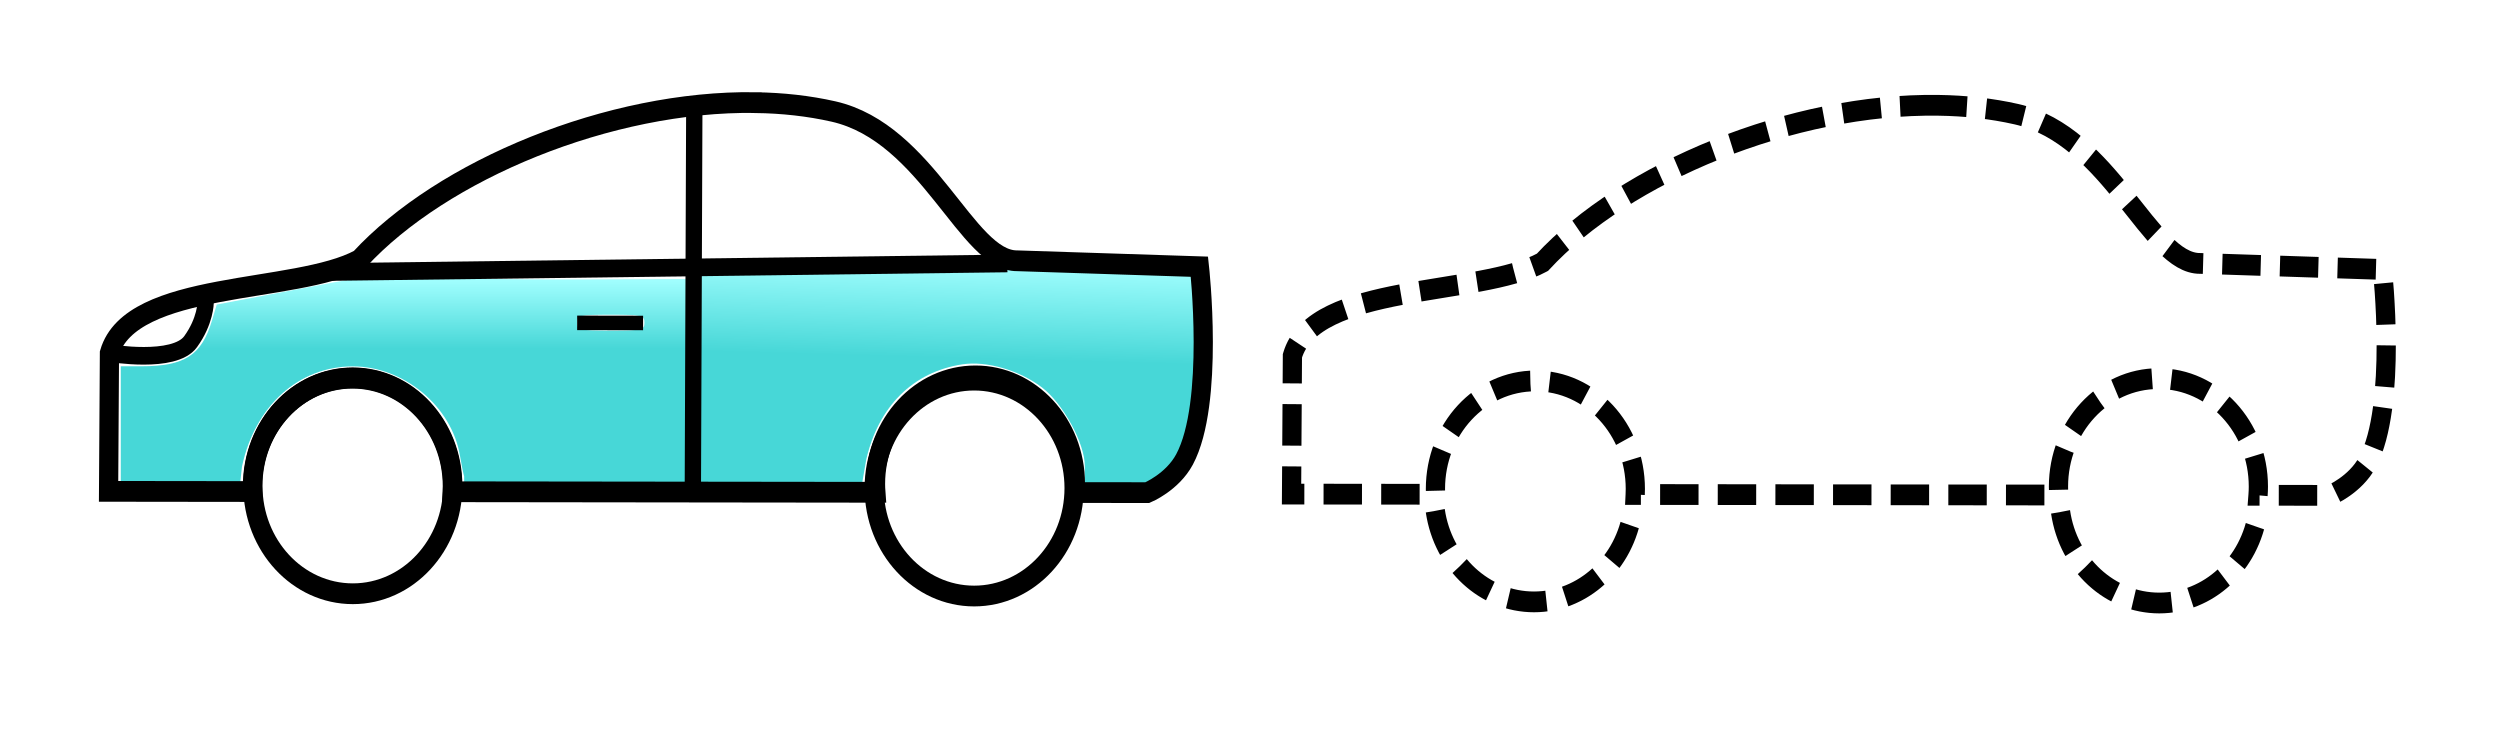
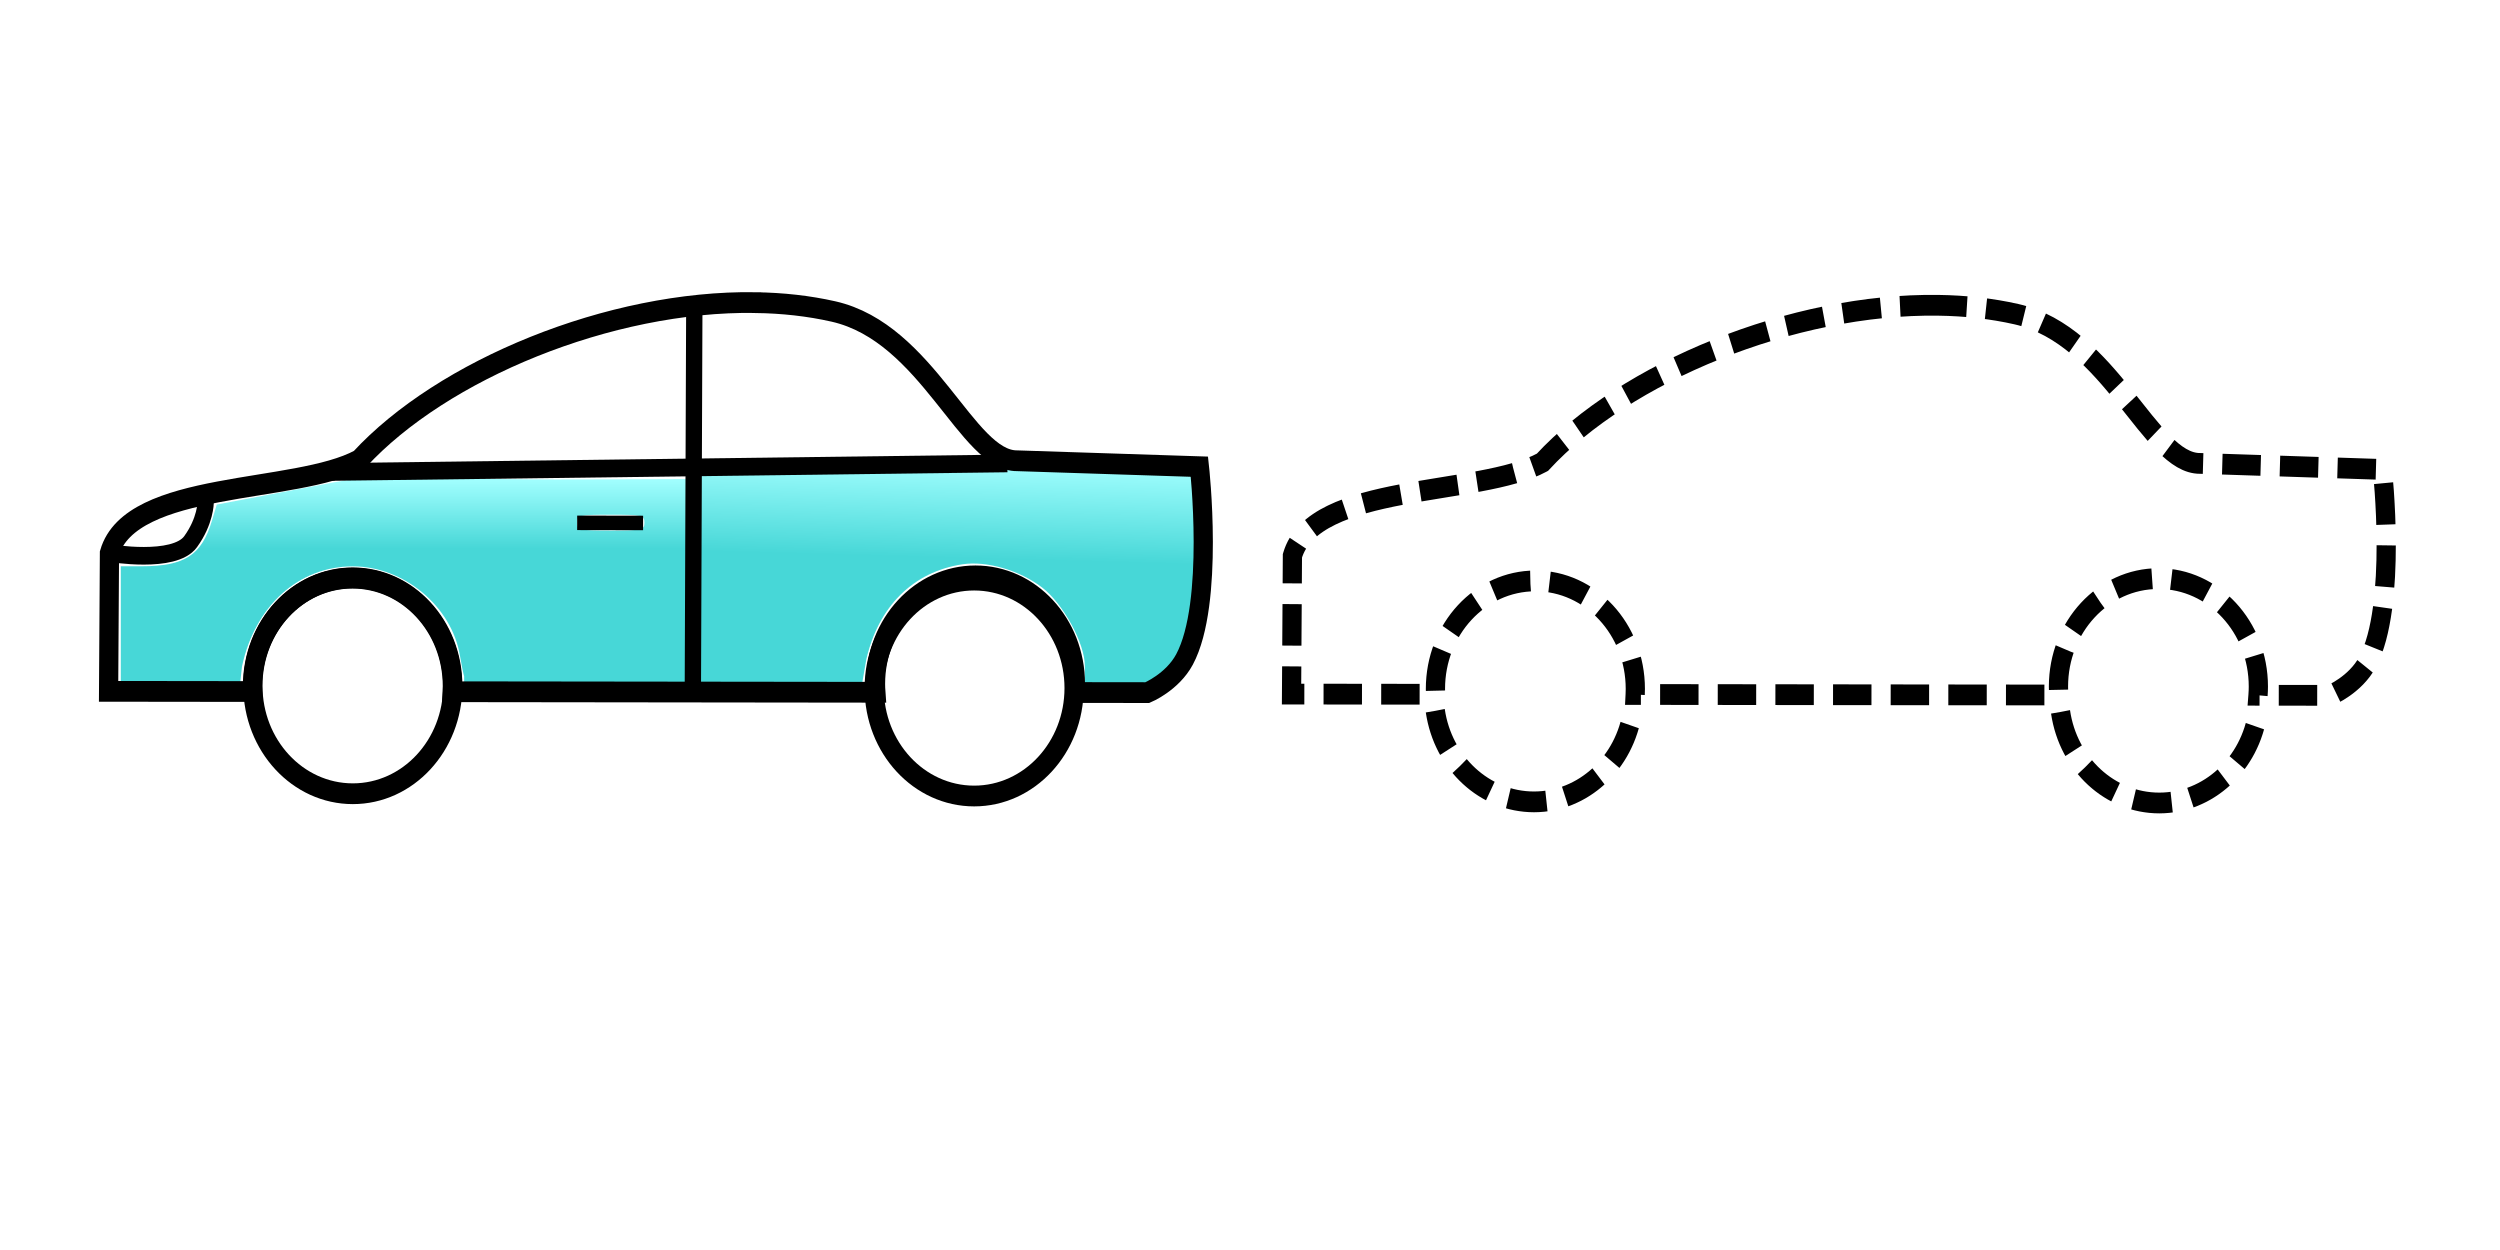
- <svg xmlns="http://www.w3.org/2000/svg" xmlns:ns1="http://www.openswatchbook.org/uri/2009/osb" xmlns:xlink="http://www.w3.org/1999/xlink" id="svg8" version="1.1" viewBox="0 0 79.375 23.812" height="90" width="300">
+ <svg xmlns="http://www.w3.org/2000/svg" xmlns:ns1="http://www.openswatchbook.org/uri/2009/osb" xmlns:xlink="http://www.w3.org/1999/xlink" id="svg8" version="1.1" viewBox="0 0 79.375 39.688" height="150" width="300">
  <defs id="defs2">
    <linearGradient id="linearGradient3987">
      <stop style="stop-color:#47d7d7;stop-opacity:1;" offset="0" id="stop3983" />
      <stop style="stop-color:#a0fefe;stop-opacity:1" offset="1" id="stop3985" />
    </linearGradient>
    <linearGradient ns1:paint="solid" id="linearGradient1251">
      <stop id="stop1249" offset="0" style="stop-color:#000000;stop-opacity:1;" />
    </linearGradient>
    <linearGradient id="linearGradient1084">
      <stop style="stop-color:#000000;stop-opacity:0.129" offset="0" id="stop1080" />
      <stop style="stop-color:#000000;stop-opacity:0" offset="1" id="stop1082" />
    </linearGradient>
    <linearGradient xlink:href="#linearGradient1084" id="linearGradient1020-6" x1="35.158" y1="35.46" x2="52.812" y2="35.46" gradientUnits="userSpaceOnUse" gradientTransform="matrix(-0.6017494,0.4010162,-0.4017264,-0.5795811,51.65048,59.19937)" />
    <linearGradient y2="35.46" x2="52.812" y1="35.46" x1="35.158" gradientTransform="matrix(-0.592856,0.3881691,-0.3957892,-0.5610134,50.90308,58.78251)" gradientUnits="userSpaceOnUse" id="linearGradient1221" xlink:href="#linearGradient1084" />
    <filter id="filter1421" style="color-interpolation-filters:sRGB">
      <feFlood id="feFlood1411" result="flood" flood-color="rgb(0,0,0)" flood-opacity="0.333" />
      <feComposite id="feComposite1413" result="composite1" operator="in" in2="SourceGraphic" in="flood" />
      <feGaussianBlur id="feGaussianBlur1415" result="blur" stdDeviation="0.6" in="composite1" />
      <feOffset id="feOffset1417" result="offset" dy="0.7" dx="0" />
      <feComposite id="feComposite1419" result="composite2" operator="over" in2="offset" in="SourceGraphic" />
    </filter>
-     <linearGradient xlink:href="#linearGradient3987" id="linearGradient3989" x1="54.484" y1="41.813" x2="54.484" y2="33.72" gradientUnits="userSpaceOnUse" />
-     <linearGradient gradientUnits="userSpaceOnUse" y2="31.612" x2="120.883" y1="43.124" x1="120.571" id="linearGradient876" xlink:href="#linearGradient3987" />
+     <linearGradient gradientTransform="matrix(0.2645833,0,0,0.2645833,0,6.35)" xlink:href="#linearGradient3987" id="linearGradient3989" x1="54.484" y1="41.813" x2="54.484" y2="33.72" gradientUnits="userSpaceOnUse" />
+     <linearGradient gradientTransform="matrix(0.2645833,0,0,0.2645833,0,6.35)" gradientUnits="userSpaceOnUse" y2="31.612" x2="120.883" y1="43.124" x1="120.571" id="linearGradient876" xlink:href="#linearGradient3987" />
  </defs>
  <g style="display:inline" id="layer2" />
  <g style="display:inline" id="layer1">
-     <path style="fill:url(#linearGradient876);fill-opacity:1;stroke:none;stroke-width:1.02;stroke-miterlimit:4;stroke-dasharray:2.04, 1.02;stroke-dashoffset:0;stroke-opacity:1" d="m 83.342,45.693 0.001,-12.935 9.346,-0.32 c 10.839,-0.371 39.159,-1.49 45.01,-0.021 l 6.225,-0.419 -0.139,2.729 c -0.129,2.538 0.274,11.065 -0.401,14.852 -1.171,6.567 -4.225,9.563 -9.813,8.941 h -3.395 v -2.62 c 0,-2.703 -2.615,-7.482 -5.153,-9.418 -2.694,-2.055 -6.629,-3.198 -9.517,-2.765 -5.928,0.889 -10.132,5.07 -11.573,11.51 l -0.567,3.293 H 93.921 83.342 Z" id="path3973" transform="scale(0.2645833)" />
-     <path style="fill:url(#linearGradient3989);fill-opacity:1;stroke:none;stroke-width:1.02;stroke-miterlimit:4;stroke-dasharray:2.04, 1.02;stroke-dashoffset:0;stroke-opacity:1" d="m 55.697,57.166 c -0.102,-0.327 -0.328,-1.445 -0.502,-2.483 -0.991,-5.924 -6.739,-10.718 -12.85,-10.718 -6.501,0 -11.749,4.737 -13.305,12.011 l -0.28,2.553 h -7.132 -7.134 l 0,-7.909 v -6.665 l 2.501,-0.003 c 5.171,-0.005 7.195,-1.322 8.441,-5.489 l 0.574,-1.921 13.797,-2.614 c 7.145,-1.354 9.808,-0.3 30.505,-0.394 l 12.538,-0.053 v 12.139 l 0,13.383 H 68.989 c -10.068,0 -13.149,-0.138 -13.292,-0.595 z M 77.335,38.719 c 0,-0.877 -0.317,-0.952 -4.046,-0.952 -3.729,0 -4.046,0.075 -4.046,0.952 0,0.877 0.317,0.952 4.046,0.952 3.729,0 4.046,-0.075 4.046,-0.952 z" id="path3969" transform="scale(0.2645833)" />
-     <g id="g3845" transform="matrix(0.9173825,0,0,0.9909052,0.2704395,-24.45516)">
+     <path style="fill:url(#linearGradient876);fill-opacity:1;stroke:none;stroke-width:0.27;stroke-miterlimit:4;stroke-dasharray:0.54, 0.27;stroke-dashoffset:0;stroke-opacity:1" d="m 22.051,18.44 3.7e-4,-3.422 2.473,-0.085 c 2.868,-0.098 10.361,-0.394 11.909,-0.006 l 1.647,-0.111 -0.037,0.722 c -0.034,0.672 0.072,2.928 -0.106,3.929 -0.31,1.738 -1.118,2.53 -2.596,2.366 h -0.898 v -0.693 c 0,-0.715 -0.692,-1.98 -1.363,-2.492 -0.713,-0.544 -1.754,-0.846 -2.518,-0.732 -1.568,0.235 -2.681,1.342 -3.062,3.045 l -0.15,0.871 H 24.85 22.051 Z" id="path3973" />
+     <path style="fill:url(#linearGradient3989);fill-opacity:1;stroke:none;stroke-width:0.27;stroke-miterlimit:4;stroke-dasharray:0.54, 0.27;stroke-dashoffset:0;stroke-opacity:1" d="m 14.736,21.475 c -0.027,-0.087 -0.087,-0.382 -0.133,-0.657 -0.262,-1.567 -1.783,-2.836 -3.4,-2.836 -1.72,0 -3.109,1.253 -3.52,3.178 l -0.074,0.676 H 5.722 3.835 v -2.093 -1.763 l 0.662,-7.14e-4 c 1.368,-0.002 1.904,-0.35 2.233,-1.452 l 0.152,-0.508 3.651,-0.692 c 1.89,-0.358 2.595,-0.079 8.071,-0.104 l 3.317,-0.014 v 3.212 3.541 h -3.668 c -2.664,0 -3.479,-0.036 -3.517,-0.157 z m 5.725,-4.881 c 0,-0.232 -0.084,-0.252 -1.071,-0.252 -0.987,0 -1.071,0.02 -1.071,0.252 0,0.232 0.084,0.252 1.071,0.252 0.987,0 1.071,-0.02 1.071,-0.252 z" id="path3969" />
+     <g id="g3845" transform="matrix(0.9173825,0,0,0.9909052,0.2704395,-18.10516)">
      <path d="m 25.852,27.966 c -5.04,-0.069 -10.842,2.151 -13.706,5.03 -2.195,1.109 -7.915,0.647 -8.653,2.996 l -0.03,4.431 4.984,0.006 a 3.459,3.459 0 0 1 -0.004,-0.173 3.459,3.459 0 0 1 3.459,-3.459 3.459,3.459 0 0 1 3.459,3.459 3.459,3.459 0 0 1 -0.005,0.18 l 14.661,0.017 a 3.459,3.459 0 0 1 -0.011,-0.271 3.459,3.459 0 0 1 3.459,-3.459 3.459,3.459 0 0 1 3.459,3.459 3.459,3.459 0 0 1 -0.012,0.279 l 2.502,0.003 c 0,0 0.863,-0.332 1.287,-1.064 1.042,-1.801 0.515,-6.175 0.515,-6.175 l -6.306,-0.19 c -1.736,0.019 -3.086,-4.096 -6.359,-4.783 -0.858,-0.18 -1.765,-0.272 -2.698,-0.284 z" style="fill:none;stroke:#000000;stroke-width:0.665;stroke-linecap:butt;stroke-linejoin:miter;stroke-miterlimit:4;stroke-dasharray:none;stroke-opacity:1" id="path3615" />
      <path id="path3636" d="M 10.915,33.397 34.569,33.12" style="fill:none;stroke:#000000;stroke-width:0.567;stroke-linecap:butt;stroke-linejoin:miter;stroke-miterlimit:4;stroke-dasharray:none;stroke-opacity:1" />
      <circle style="display:inline;fill:none;stroke:#000000;stroke-width:0.665;stroke-miterlimit:4;stroke-dasharray:none;stroke-opacity:1" id="path3617-3" cx="11.916" cy="40.245" r="3.459" />
      <circle r="3.459" cy="40.318" cx="33.42" id="path3617-3-6" style="display:inline;fill:none;stroke:#000000;stroke-width:0.665;stroke-miterlimit:4;stroke-dasharray:none;stroke-opacity:1" />
      <path style="display:inline;fill:none;stroke:#000000;stroke-width:0.565;stroke-linecap:butt;stroke-linejoin:miter;stroke-miterlimit:4;stroke-dasharray:none;stroke-opacity:1" d="m 23.735,27.966 -0.051,12.441" id="path3636-9" />
      <path style="display:inline;fill:none;stroke:#000000;stroke-width:0.465;stroke-linecap:butt;stroke-linejoin:miter;stroke-miterlimit:4;stroke-dasharray:none;stroke-opacity:1" d="m 19.68,35.024 2.282,0.004" id="path3636-5" />
      <path id="path3750" d="m 3.493,35.992 c 0,0 2.244,0.356 2.808,-0.364 0.521,-0.665 0.521,-1.259 0.521,-1.259" style="fill:none;stroke:#000000;stroke-width:0.565;stroke-linecap:butt;stroke-linejoin:miter;stroke-miterlimit:4;stroke-dasharray:none;stroke-opacity:1" />
      <g transform="translate(62.46177,-14.44532)" id="g3832">
        <path d="m 4.332,42.499 c -5.04,-0.069 -10.842,2.151 -13.706,5.03 -2.195,1.109 -7.915,0.647 -8.653,2.996 l -0.03,4.431 4.984,0.006 a 3.459,3.459 0 0 1 -0.004,-0.173 3.459,3.459 0 0 1 3.459,-3.459 3.459,3.459 0 0 1 3.459,3.459 3.459,3.459 0 0 1 -0.005,0.18 l 14.661,0.017 a 3.459,3.459 0 0 1 -0.011,-0.271 3.459,3.459 0 0 1 3.459,-3.459 3.459,3.459 0 0 1 3.459,3.459 3.459,3.459 0 0 1 -0.012,0.279 l 2.502,0.003 c 0,0 0.863,-0.332 1.287,-1.064 1.042,-1.801 0.515,-6.175 0.515,-6.175 L 13.389,47.565 C 11.653,47.584 10.303,43.47 7.03,42.783 6.173,42.603 5.266,42.511 4.332,42.499 Z" style="display:inline;fill:none;stroke:#000000;stroke-width:0.665;stroke-linecap:butt;stroke-linejoin:miter;stroke-miterlimit:4;stroke-dasharray:1.33, 0.665;stroke-dashoffset:0;stroke-opacity:1" id="path3615-1" />
        <path id="path3811" style="display:inline;fill:none;stroke:#000000;stroke-width:0.665;stroke-miterlimit:4;stroke-dasharray:1.33, 0.665;stroke-dashoffset:0;stroke-opacity:1" d="m -13.082,55.493 a 3.459,3.459 0 0 0 3.416,2.917 3.459,3.459 0 0 0 3.417,-2.924" />
        <path d="m 8.558,55.529 a 3.459,3.459 0 0 0 3.416,2.917 3.459,3.459 0 0 0 3.417,-2.924" style="display:inline;fill:none;stroke:#000000;stroke-width:0.665;stroke-miterlimit:4;stroke-dasharray:1.33, 0.665;stroke-dashoffset:0;stroke-opacity:1" id="path3811-8" />
      </g>
    </g>
  </g>
</svg>
